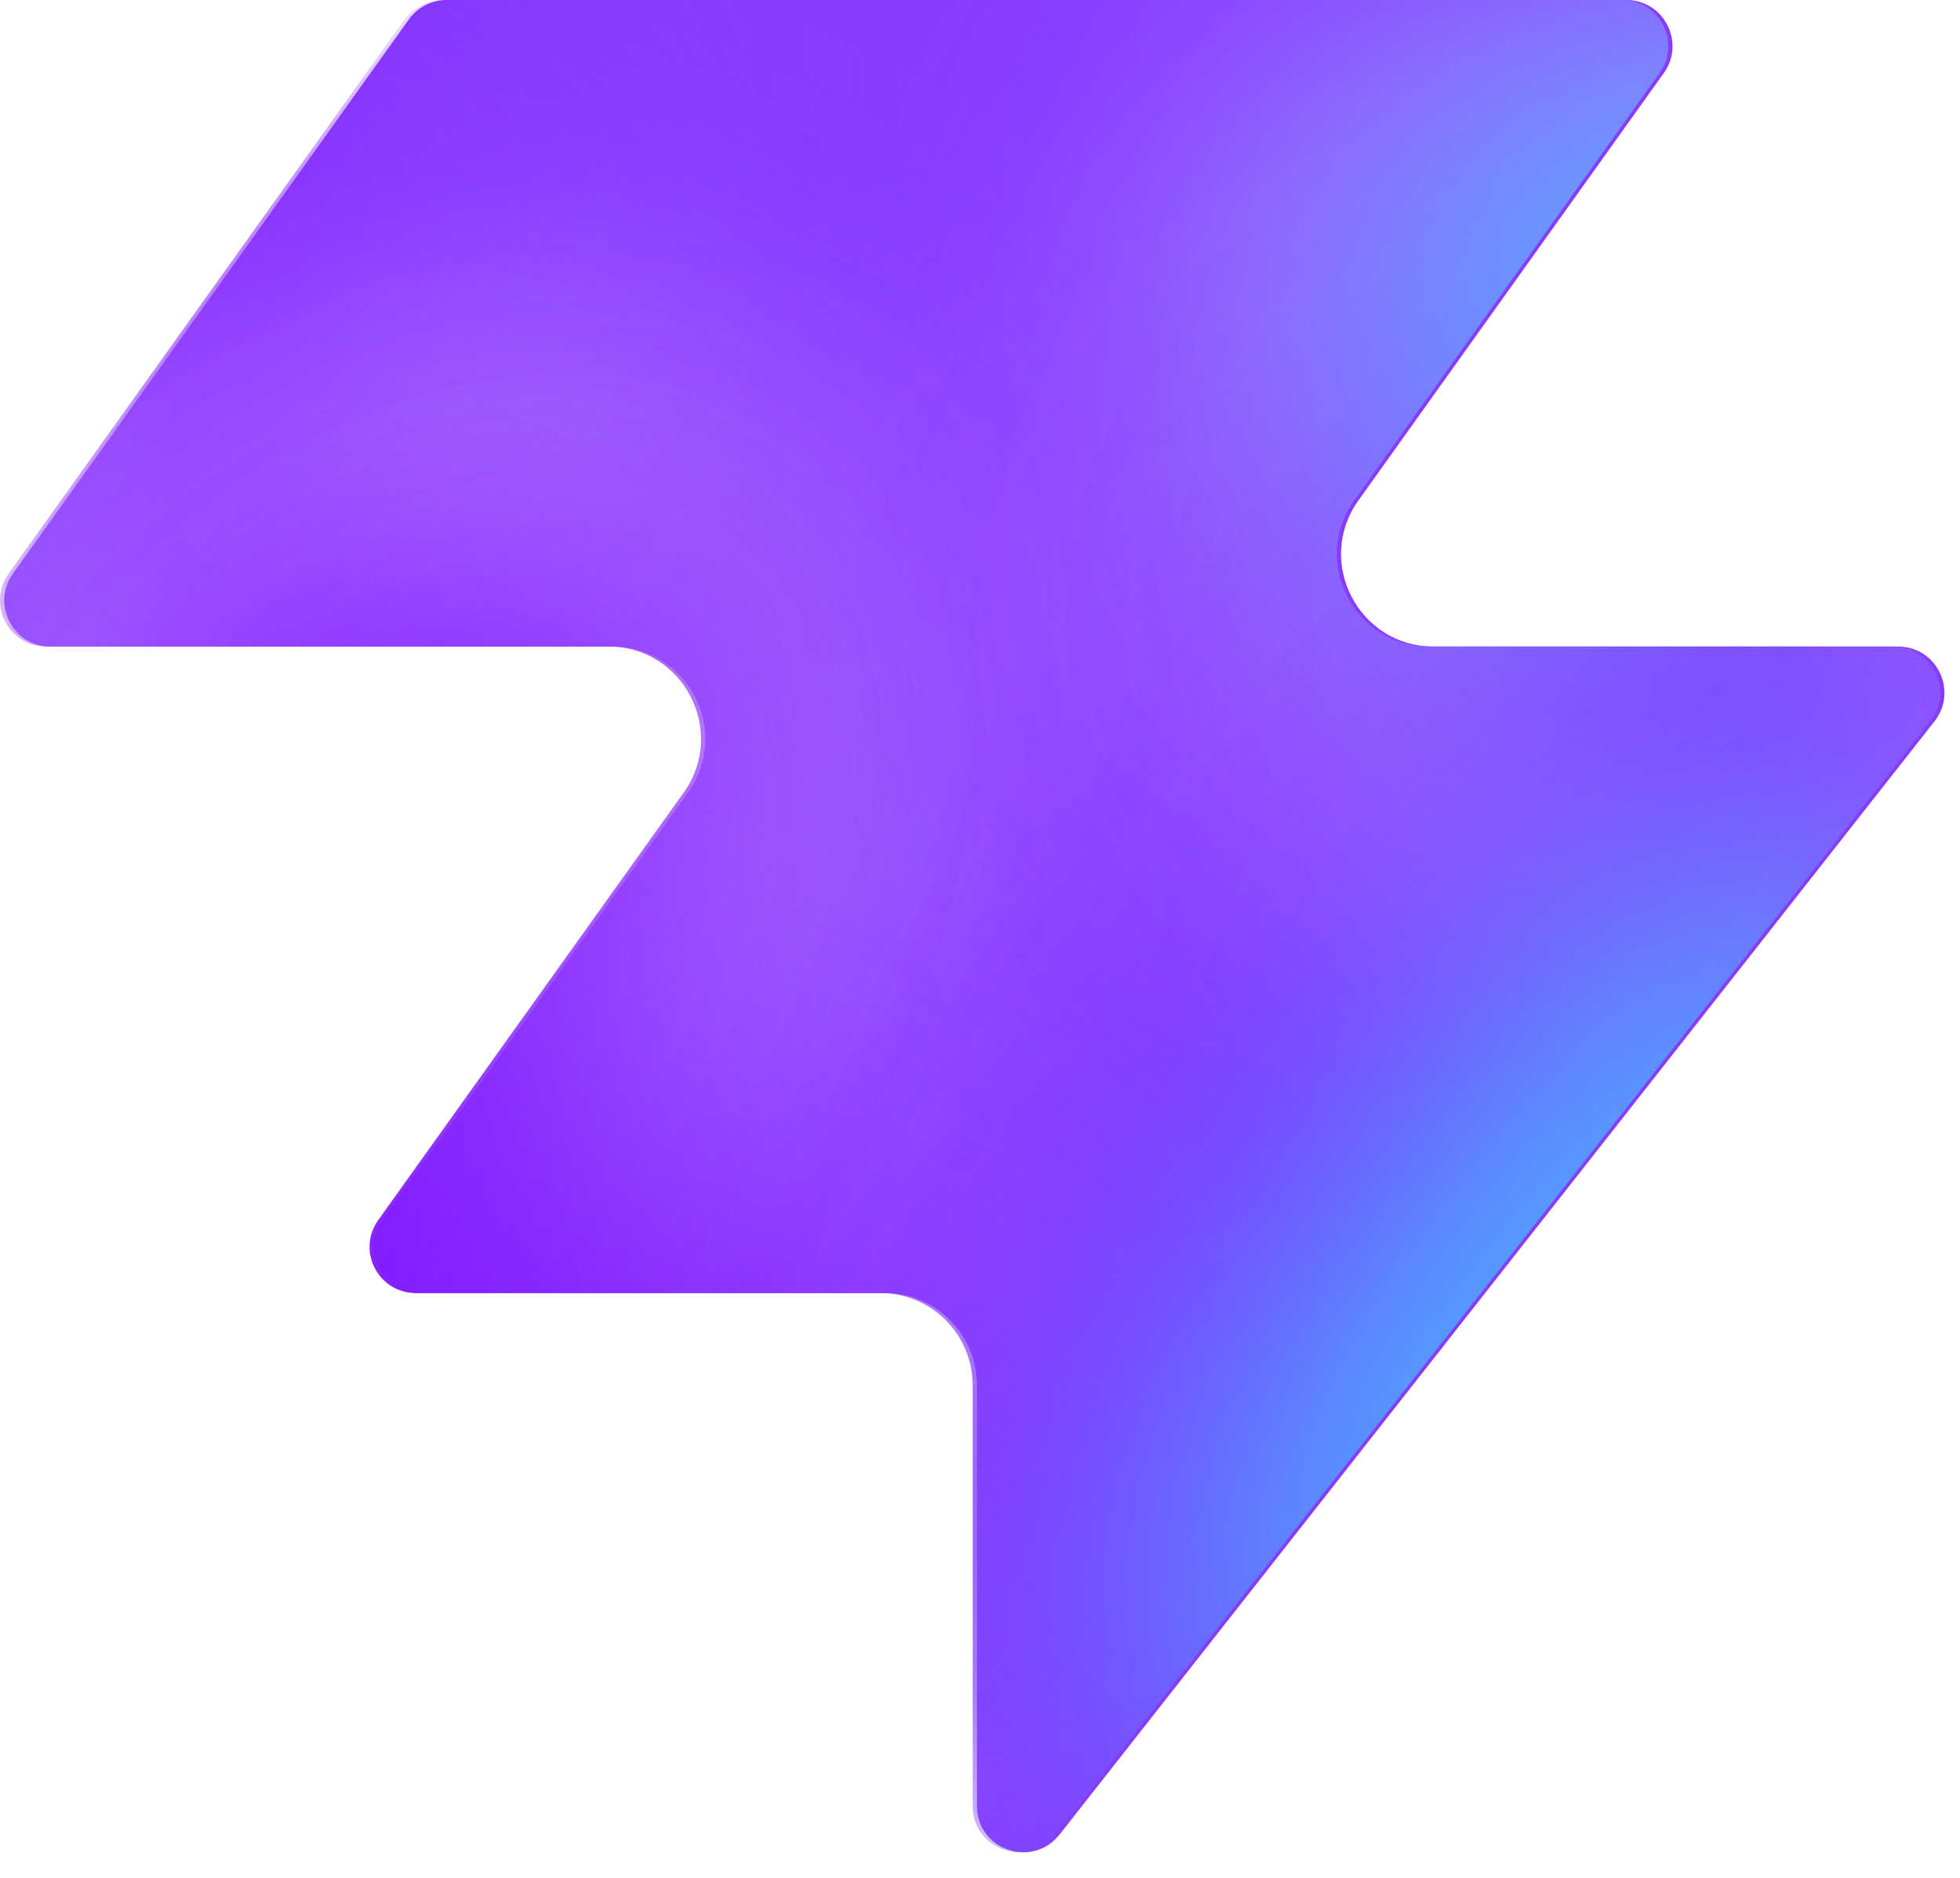
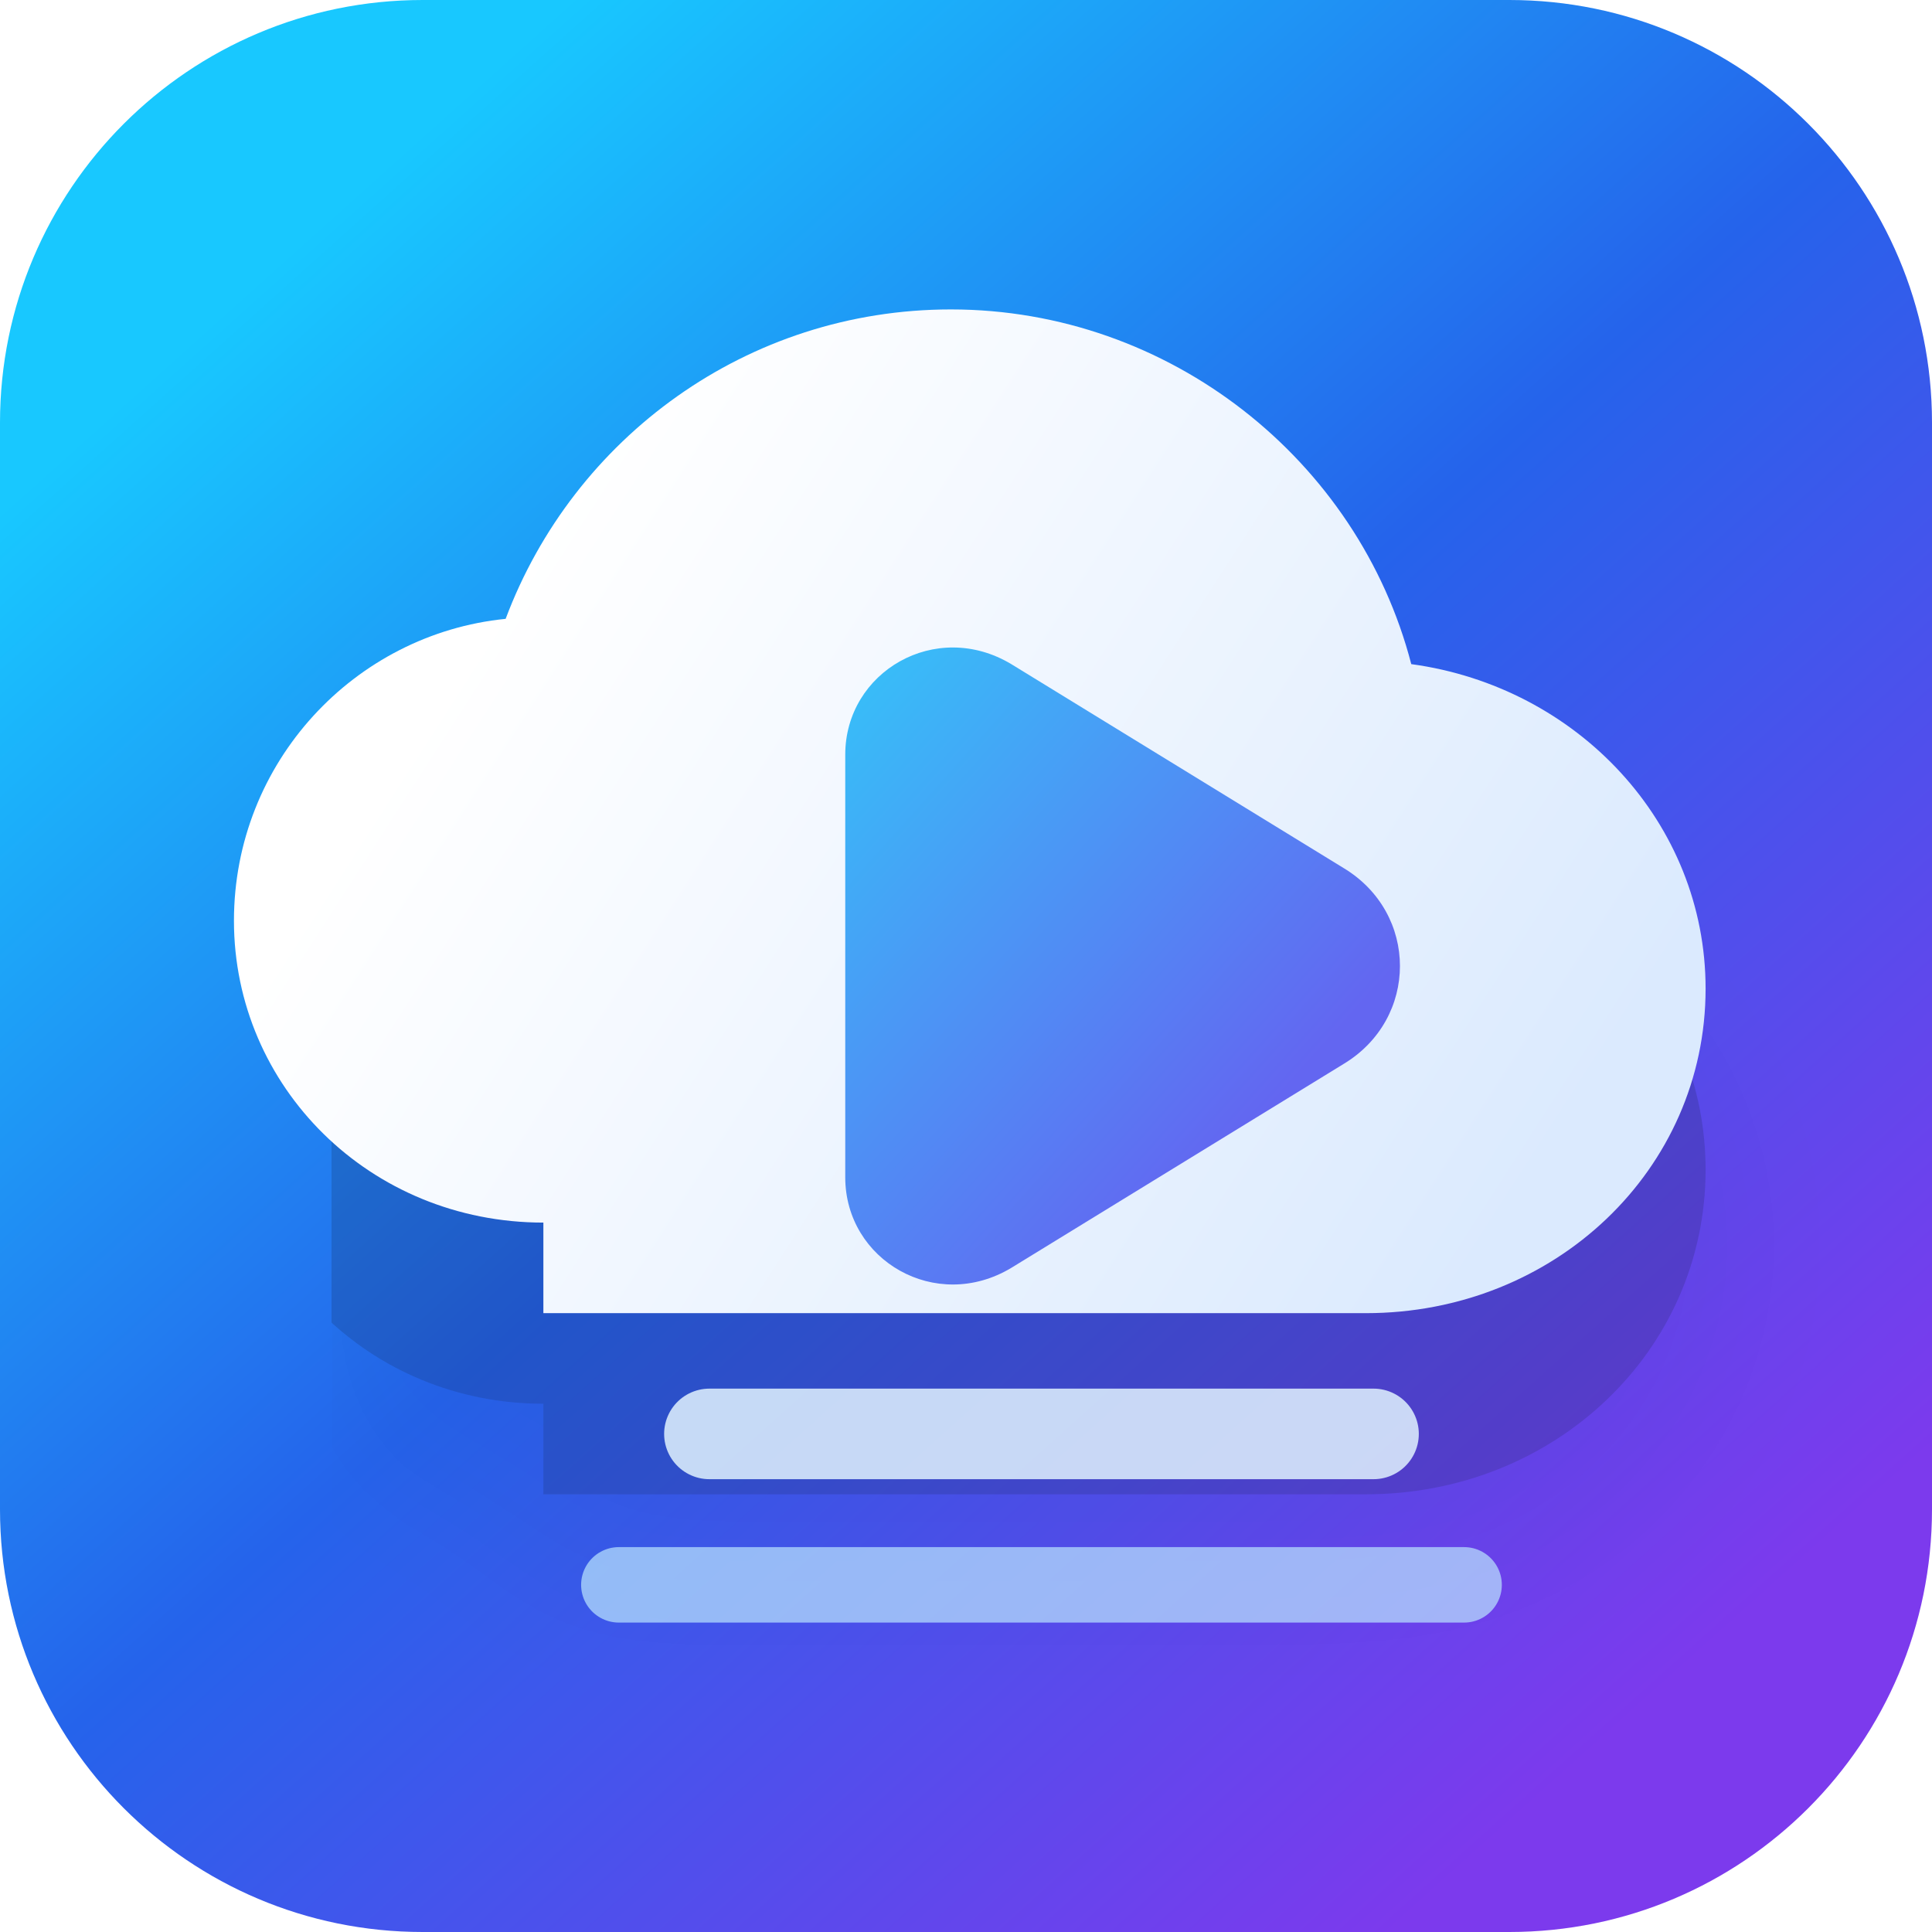
- <svg xmlns="http://www.w3.org/2000/svg" width="48" height="46" fill="none" viewBox="0 0 48 46">
-   <path fill="#863bff" d="M25.946 44.938c-.664.845-2.021.375-2.021-.698V33.937a2.26 2.26 0 0 0-2.262-2.262H10.287c-.92 0-1.456-1.04-.92-1.788l7.48-10.471c1.07-1.497 0-3.578-1.842-3.578H1.237c-.92 0-1.456-1.04-.92-1.788L10.013.474c.214-.297.556-.474.92-.474h28.894c.92 0 1.456 1.04.92 1.788l-7.48 10.471c-1.07 1.498 0 3.579 1.842 3.579h11.377c.943 0 1.473 1.088.89 1.83L25.947 44.94z" style="fill:#863bff;fill:color(display-p3 .525 .23 1);fill-opacity:1" />
-   <mask id="a" width="48" height="46" x="0" y="0" maskUnits="userSpaceOnUse" style="mask-type:alpha">
-     <path fill="#000" d="M25.842 44.938c-.664.844-2.021.375-2.021-.698V33.937a2.26 2.26 0 0 0-2.262-2.262H10.183c-.92 0-1.456-1.04-.92-1.788l7.48-10.471c1.07-1.498 0-3.579-1.842-3.579H1.133c-.92 0-1.456-1.04-.92-1.787L9.91.473c.214-.297.556-.474.92-.474h28.894c.92 0 1.456 1.04.92 1.788l-7.48 10.471c-1.07 1.498 0 3.578 1.842 3.578h11.377c.943 0 1.473 1.088.89 1.832L25.843 44.94z" style="fill:#000;fill-opacity:1" />
-   </mask>
-   <g mask="url(#a)">
-     <g filter="url(#b)">
-       <ellipse cx="5.508" cy="14.704" fill="#ede6ff" rx="5.508" ry="14.704" style="fill:#ede6ff;fill:color(display-p3 .927 .903 1);fill-opacity:1" transform="matrix(.00324 1 1 -.00324 -4.47 31.516)" />
-     </g>
-     <g filter="url(#c)">
-       <ellipse cx="10.399" cy="29.851" fill="#ede6ff" rx="10.399" ry="29.851" style="fill:#ede6ff;fill:color(display-p3 .927 .903 1);fill-opacity:1" transform="matrix(.00324 1 1 -.00324 -39.328 7.883)" />
-     </g>
-     <g filter="url(#d)">
-       <ellipse cx="5.508" cy="30.487" fill="#7e14ff" rx="5.508" ry="30.487" style="fill:#7e14ff;fill:color(display-p3 .492 .077 1);fill-opacity:1" transform="rotate(89.814 -25.913 -14.639)scale(1 -1)" />
-     </g>
-     <g filter="url(#e)">
-       <ellipse cx="5.508" cy="30.599" fill="#7e14ff" rx="5.508" ry="30.599" style="fill:#7e14ff;fill:color(display-p3 .492 .077 1);fill-opacity:1" transform="rotate(89.814 -32.644 -3.334)scale(1 -1)" />
-     </g>
-     <g filter="url(#f)">
-       <ellipse cx="5.508" cy="30.599" fill="#7e14ff" rx="5.508" ry="30.599" style="fill:#7e14ff;fill:color(display-p3 .492 .077 1);fill-opacity:1" transform="matrix(.00324 1 1 -.00324 -34.34 30.47)" />
-     </g>
-     <g filter="url(#g)">
-       <ellipse cx="14.072" cy="22.078" fill="#ede6ff" rx="14.072" ry="22.078" style="fill:#ede6ff;fill:color(display-p3 .927 .903 1);fill-opacity:1" transform="rotate(93.35 24.506 48.493)scale(-1 1)" />
-     </g>
-     <g filter="url(#h)">
-       <ellipse cx="3.47" cy="21.501" fill="#7e14ff" rx="3.47" ry="21.501" style="fill:#7e14ff;fill:color(display-p3 .492 .077 1);fill-opacity:1" transform="rotate(89.009 28.708 47.59)scale(-1 1)" />
-     </g>
-     <g filter="url(#i)">
-       <ellipse cx="3.47" cy="21.501" fill="#7e14ff" rx="3.47" ry="21.501" style="fill:#7e14ff;fill:color(display-p3 .492 .077 1);fill-opacity:1" transform="rotate(89.009 28.708 47.59)scale(-1 1)" />
-     </g>
-     <g filter="url(#j)">
-       <ellipse cx=".387" cy="8.972" fill="#7e14ff" rx="4.407" ry="29.108" style="fill:#7e14ff;fill:color(display-p3 .492 .077 1);fill-opacity:1" transform="rotate(39.51 .387 8.972)" />
-     </g>
-     <g filter="url(#k)">
-       <ellipse cx="47.523" cy="-6.092" fill="#7e14ff" rx="4.407" ry="29.108" style="fill:#7e14ff;fill:color(display-p3 .492 .077 1);fill-opacity:1" transform="rotate(37.892 47.523 -6.092)" />
-     </g>
-     <g filter="url(#l)">
-       <ellipse cx="41.412" cy="6.333" fill="#47bfff" rx="5.971" ry="9.665" style="fill:#47bfff;fill:color(display-p3 .28 .748 1);fill-opacity:1" transform="rotate(37.892 41.412 6.333)" />
-     </g>
-     <g filter="url(#m)">
-       <ellipse cx="-1.879" cy="38.332" fill="#7e14ff" rx="4.407" ry="29.108" style="fill:#7e14ff;fill:color(display-p3 .492 .077 1);fill-opacity:1" transform="rotate(37.892 -1.88 38.332)" />
-     </g>
-     <g filter="url(#n)">
-       <ellipse cx="-1.879" cy="38.332" fill="#7e14ff" rx="4.407" ry="29.108" style="fill:#7e14ff;fill:color(display-p3 .492 .077 1);fill-opacity:1" transform="rotate(37.892 -1.88 38.332)" />
-     </g>
-     <g filter="url(#o)">
-       <ellipse cx="35.651" cy="29.907" fill="#7e14ff" rx="4.407" ry="29.108" style="fill:#7e14ff;fill:color(display-p3 .492 .077 1);fill-opacity:1" transform="rotate(37.892 35.651 29.907)" />
-     </g>
-     <g filter="url(#p)">
-       <ellipse cx="38.418" cy="32.4" fill="#47bfff" rx="5.971" ry="15.297" style="fill:#47bfff;fill:color(display-p3 .28 .748 1);fill-opacity:1" transform="rotate(37.892 38.418 32.4)" />
-     </g>
-   </g>
+ <svg xmlns="http://www.w3.org/2000/svg" viewBox="0 0 256 256" role="img" aria-label="智控云影">
  <defs>
-     <filter id="b" width="60.045" height="41.654" x="-19.77" y="16.149" color-interpolation-filters="sRGB" filterUnits="userSpaceOnUse">
-       <feFlood flood-opacity="0" result="BackgroundImageFix" />
-       <feBlend in="SourceGraphic" in2="BackgroundImageFix" result="shape" />
-       <feGaussianBlur result="effect1_foregroundBlur_2002_17158" stdDeviation="7.659" />
-     </filter>
-     <filter id="c" width="90.34" height="51.437" x="-54.613" y="-7.533" color-interpolation-filters="sRGB" filterUnits="userSpaceOnUse">
-       <feFlood flood-opacity="0" result="BackgroundImageFix" />
-       <feBlend in="SourceGraphic" in2="BackgroundImageFix" result="shape" />
-       <feGaussianBlur result="effect1_foregroundBlur_2002_17158" stdDeviation="7.659" />
-     </filter>
-     <filter id="d" width="79.355" height="29.4" x="-49.64" y="2.03" color-interpolation-filters="sRGB" filterUnits="userSpaceOnUse">
-       <feFlood flood-opacity="0" result="BackgroundImageFix" />
-       <feBlend in="SourceGraphic" in2="BackgroundImageFix" result="shape" />
-       <feGaussianBlur result="effect1_foregroundBlur_2002_17158" stdDeviation="4.596" />
-     </filter>
-     <filter id="e" width="79.579" height="29.4" x="-45.045" y="20.029" color-interpolation-filters="sRGB" filterUnits="userSpaceOnUse">
-       <feFlood flood-opacity="0" result="BackgroundImageFix" />
-       <feBlend in="SourceGraphic" in2="BackgroundImageFix" result="shape" />
-       <feGaussianBlur result="effect1_foregroundBlur_2002_17158" stdDeviation="4.596" />
-     </filter>
-     <filter id="f" width="79.579" height="29.4" x="-43.513" y="21.178" color-interpolation-filters="sRGB" filterUnits="userSpaceOnUse">
-       <feFlood flood-opacity="0" result="BackgroundImageFix" />
-       <feBlend in="SourceGraphic" in2="BackgroundImageFix" result="shape" />
-       <feGaussianBlur result="effect1_foregroundBlur_2002_17158" stdDeviation="4.596" />
-     </filter>
-     <filter id="g" width="74.749" height="58.852" x="15.756" y="-17.901" color-interpolation-filters="sRGB" filterUnits="userSpaceOnUse">
-       <feFlood flood-opacity="0" result="BackgroundImageFix" />
-       <feBlend in="SourceGraphic" in2="BackgroundImageFix" result="shape" />
-       <feGaussianBlur result="effect1_foregroundBlur_2002_17158" stdDeviation="7.659" />
-     </filter>
-     <filter id="h" width="61.377" height="25.362" x="23.548" y="2.284" color-interpolation-filters="sRGB" filterUnits="userSpaceOnUse">
-       <feFlood flood-opacity="0" result="BackgroundImageFix" />
-       <feBlend in="SourceGraphic" in2="BackgroundImageFix" result="shape" />
-       <feGaussianBlur result="effect1_foregroundBlur_2002_17158" stdDeviation="4.596" />
-     </filter>
-     <filter id="i" width="61.377" height="25.362" x="23.548" y="2.284" color-interpolation-filters="sRGB" filterUnits="userSpaceOnUse">
-       <feFlood flood-opacity="0" result="BackgroundImageFix" />
-       <feBlend in="SourceGraphic" in2="BackgroundImageFix" result="shape" />
-       <feGaussianBlur result="effect1_foregroundBlur_2002_17158" stdDeviation="4.596" />
-     </filter>
-     <filter id="j" width="56.045" height="63.649" x="-27.636" y="-22.853" color-interpolation-filters="sRGB" filterUnits="userSpaceOnUse">
-       <feFlood flood-opacity="0" result="BackgroundImageFix" />
-       <feBlend in="SourceGraphic" in2="BackgroundImageFix" result="shape" />
-       <feGaussianBlur result="effect1_foregroundBlur_2002_17158" stdDeviation="4.596" />
-     </filter>
-     <filter id="k" width="54.814" height="64.646" x="20.116" y="-38.415" color-interpolation-filters="sRGB" filterUnits="userSpaceOnUse">
-       <feFlood flood-opacity="0" result="BackgroundImageFix" />
-       <feBlend in="SourceGraphic" in2="BackgroundImageFix" result="shape" />
-       <feGaussianBlur result="effect1_foregroundBlur_2002_17158" stdDeviation="4.596" />
-     </filter>
-     <filter id="l" width="33.541" height="35.313" x="24.641" y="-11.323" color-interpolation-filters="sRGB" filterUnits="userSpaceOnUse">
-       <feFlood flood-opacity="0" result="BackgroundImageFix" />
-       <feBlend in="SourceGraphic" in2="BackgroundImageFix" result="shape" />
-       <feGaussianBlur result="effect1_foregroundBlur_2002_17158" stdDeviation="4.596" />
-     </filter>
-     <filter id="m" width="54.814" height="64.646" x="-29.286" y="6.009" color-interpolation-filters="sRGB" filterUnits="userSpaceOnUse">
-       <feFlood flood-opacity="0" result="BackgroundImageFix" />
-       <feBlend in="SourceGraphic" in2="BackgroundImageFix" result="shape" />
-       <feGaussianBlur result="effect1_foregroundBlur_2002_17158" stdDeviation="4.596" />
-     </filter>
-     <filter id="n" width="54.814" height="64.646" x="-29.286" y="6.009" color-interpolation-filters="sRGB" filterUnits="userSpaceOnUse">
-       <feFlood flood-opacity="0" result="BackgroundImageFix" />
-       <feBlend in="SourceGraphic" in2="BackgroundImageFix" result="shape" />
-       <feGaussianBlur result="effect1_foregroundBlur_2002_17158" stdDeviation="4.596" />
-     </filter>
-     <filter id="o" width="54.814" height="64.646" x="8.244" y="-2.416" color-interpolation-filters="sRGB" filterUnits="userSpaceOnUse">
-       <feFlood flood-opacity="0" result="BackgroundImageFix" />
-       <feBlend in="SourceGraphic" in2="BackgroundImageFix" result="shape" />
-       <feGaussianBlur result="effect1_foregroundBlur_2002_17158" stdDeviation="4.596" />
-     </filter>
-     <filter id="p" width="39.409" height="43.623" x="18.713" y="10.588" color-interpolation-filters="sRGB" filterUnits="userSpaceOnUse">
-       <feFlood flood-opacity="0" result="BackgroundImageFix" />
-       <feBlend in="SourceGraphic" in2="BackgroundImageFix" result="shape" />
-       <feGaussianBlur result="effect1_foregroundBlur_2002_17158" stdDeviation="4.596" />
+     <linearGradient id="bg" x1="42" y1="30" x2="218" y2="226" gradientUnits="userSpaceOnUse">
+       <stop offset="0" stop-color="#18c8ff" />
+       <stop offset="0.48" stop-color="#2563eb" />
+       <stop offset="1" stop-color="#7c3aed" />
+     </linearGradient>
+     <linearGradient id="cloud" x1="62" y1="86" x2="194" y2="171" gradientUnits="userSpaceOnUse">
+       <stop offset="0" stop-color="#ffffff" />
+       <stop offset="1" stop-color="#dbeafe" />
+     </linearGradient>
+     <linearGradient id="play" x1="111" y1="94" x2="169" y2="146" gradientUnits="userSpaceOnUse">
+       <stop offset="0" stop-color="#38bdf8" />
+       <stop offset="1" stop-color="#6366f1" />
+     </linearGradient>
+     <filter id="shadow" x="28" y="38" width="200" height="170" color-interpolation-filters="sRGB" filterUnits="userSpaceOnUse">
+       <feDropShadow dx="0" dy="10" stdDeviation="10" flood-color="#0f172a" flood-opacity="0.22" />
    </filter>
  </defs>
+   <rect width="256" height="256" rx="56" fill="url(#bg)" />
+   <path d="M56 172c-23 0-41-18-41-40 0-21 16-38 36-40 9-24 32-41 59-41 29 0 54 20 61 47 22 3 39 21 39 43 0 24-20 43-45 43H56z" fill="#0f172a" opacity="0.18" filter="url(#shadow)" transform="translate(16 14)" />
+   <path d="M72 162c-23 0-41-18-41-40 0-21 16-38 36-40 9-24 32-41 59-41 29 0 54 20 61 47 22 3 39 21 39 43 0 24-20 43-45 43H72z" fill="url(#cloud)" />
+   <path d="M112 100c0-11 12-18 22-12l44 27c10 6 10 20 0 26l-44 27c-10 6-22-1-22-12v-56z" fill="url(#play)" />
+   <path d="M94 190h88" stroke="#e0f2fe" stroke-width="12" stroke-linecap="round" opacity="0.85" />
+   <path d="M82 210h112" stroke="#bae6fd" stroke-width="10" stroke-linecap="round" opacity="0.7" />
</svg>
